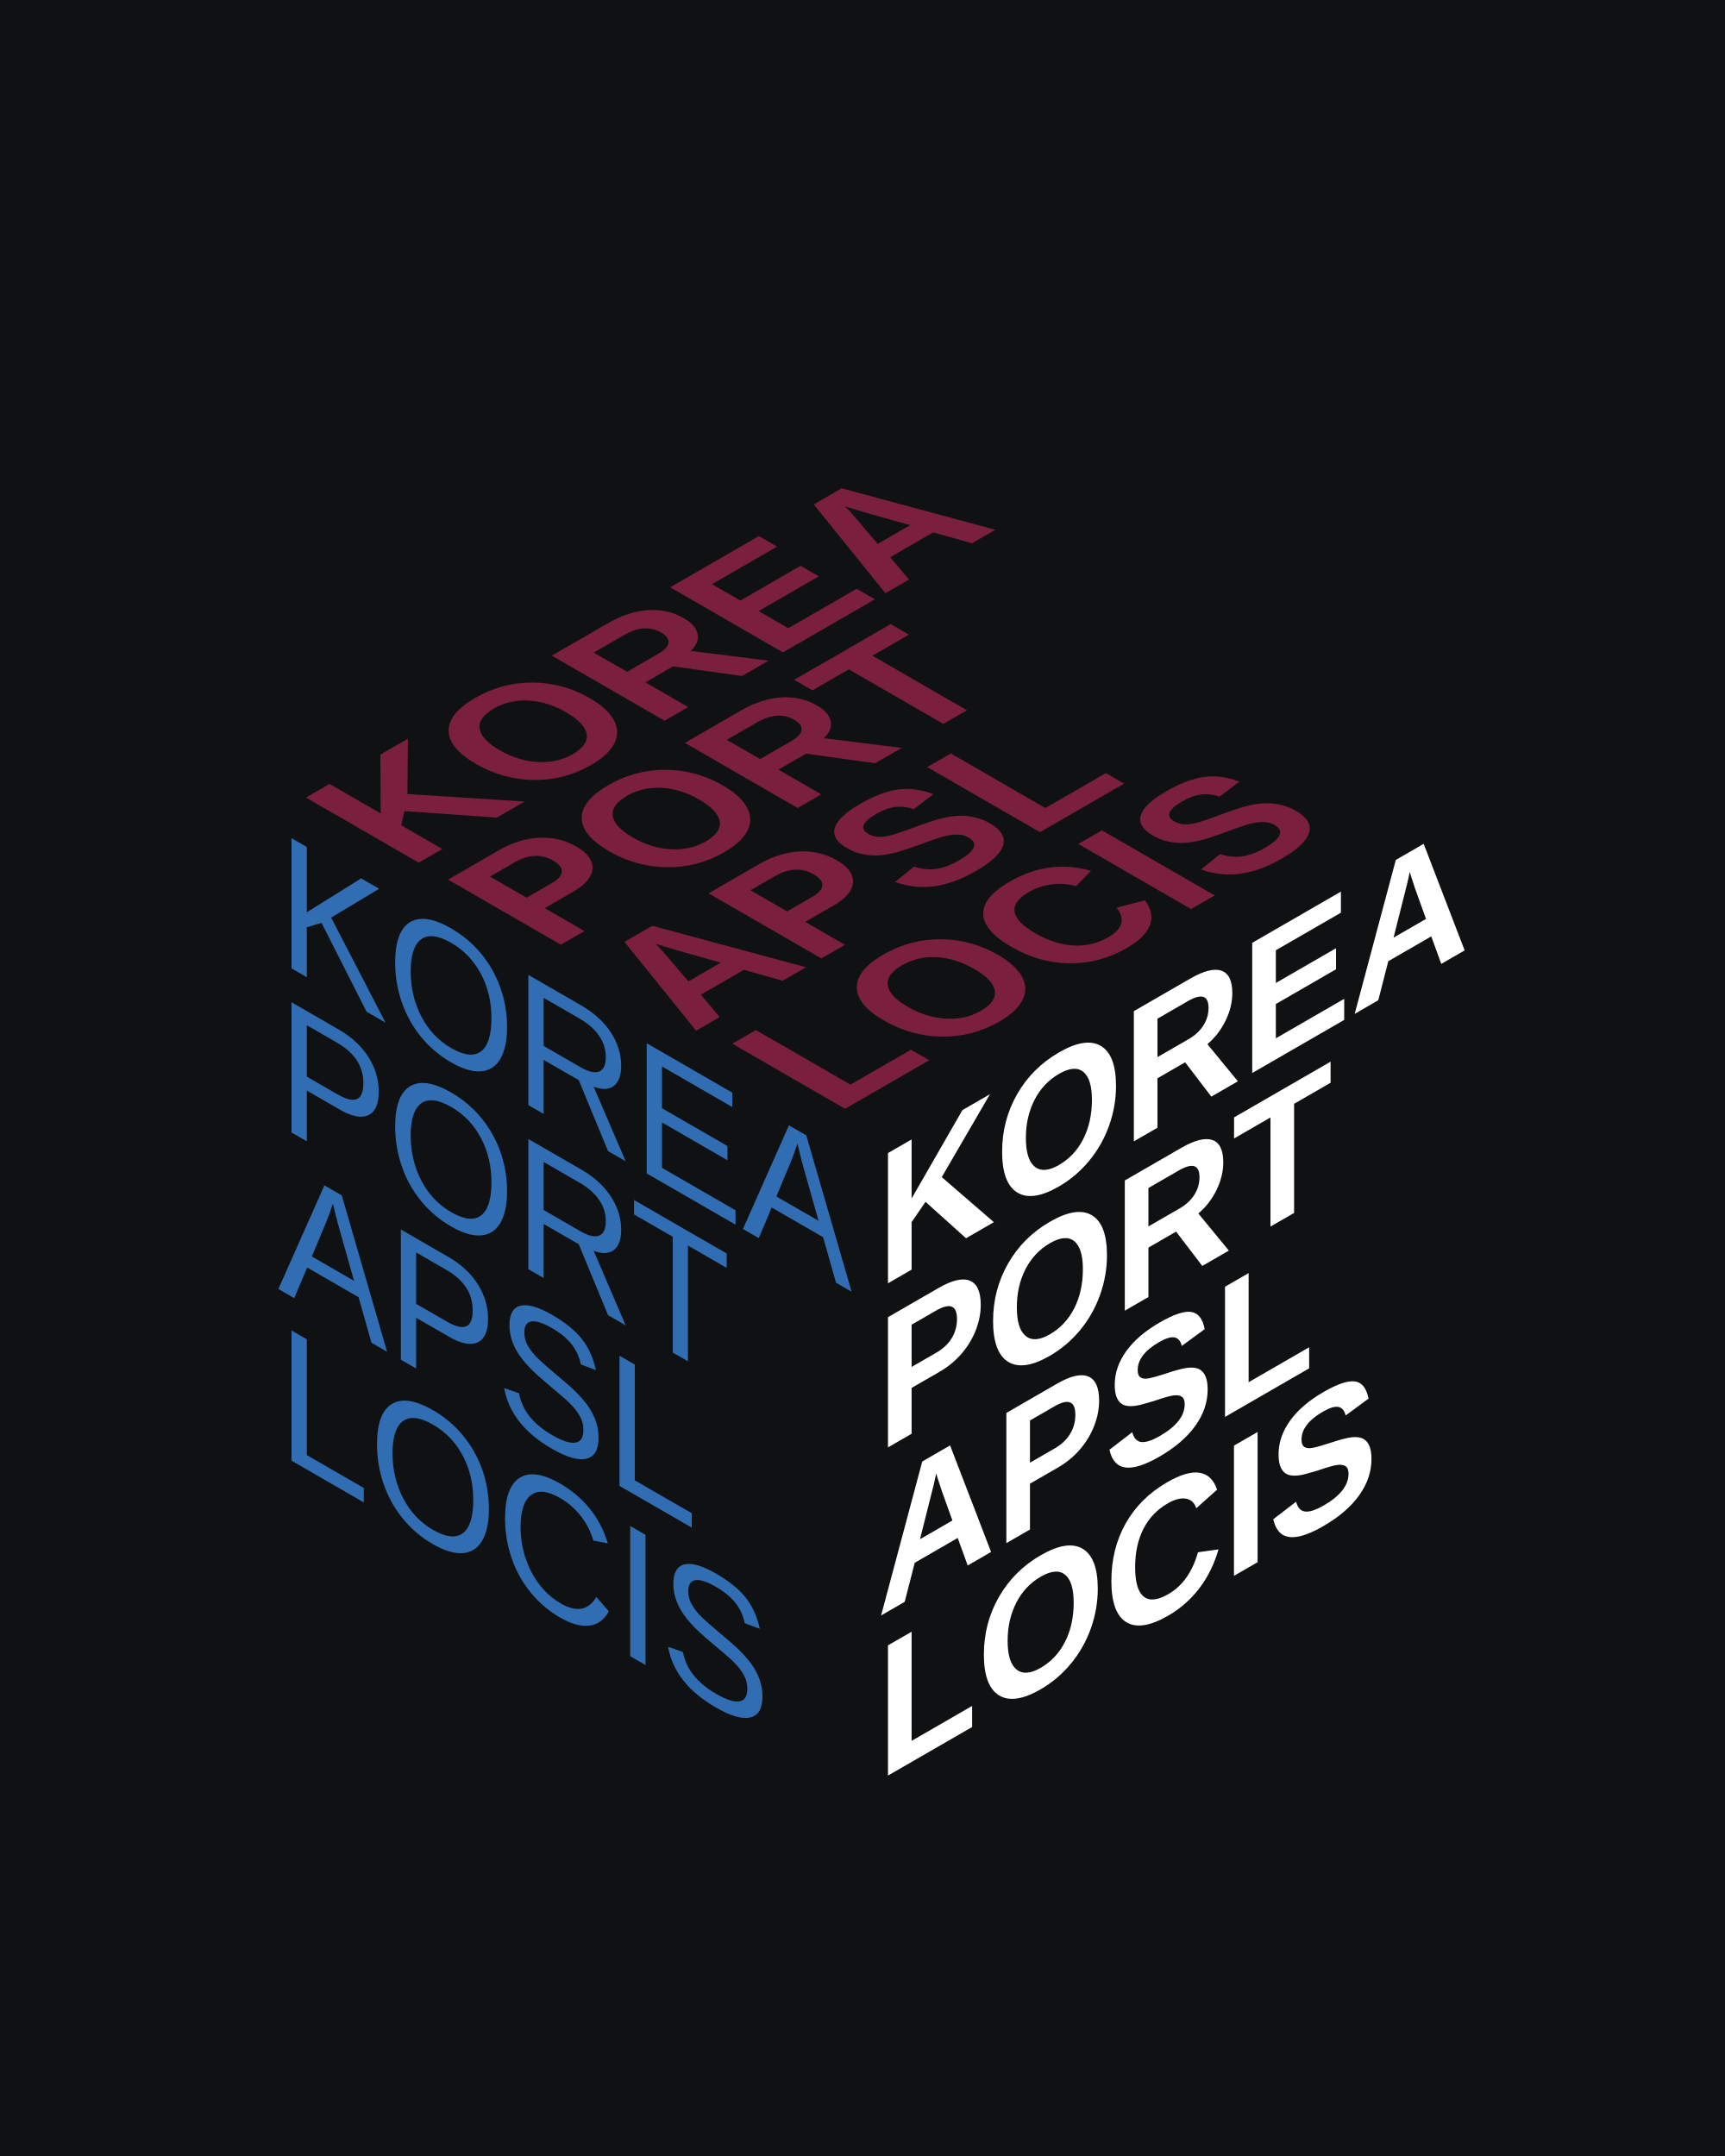
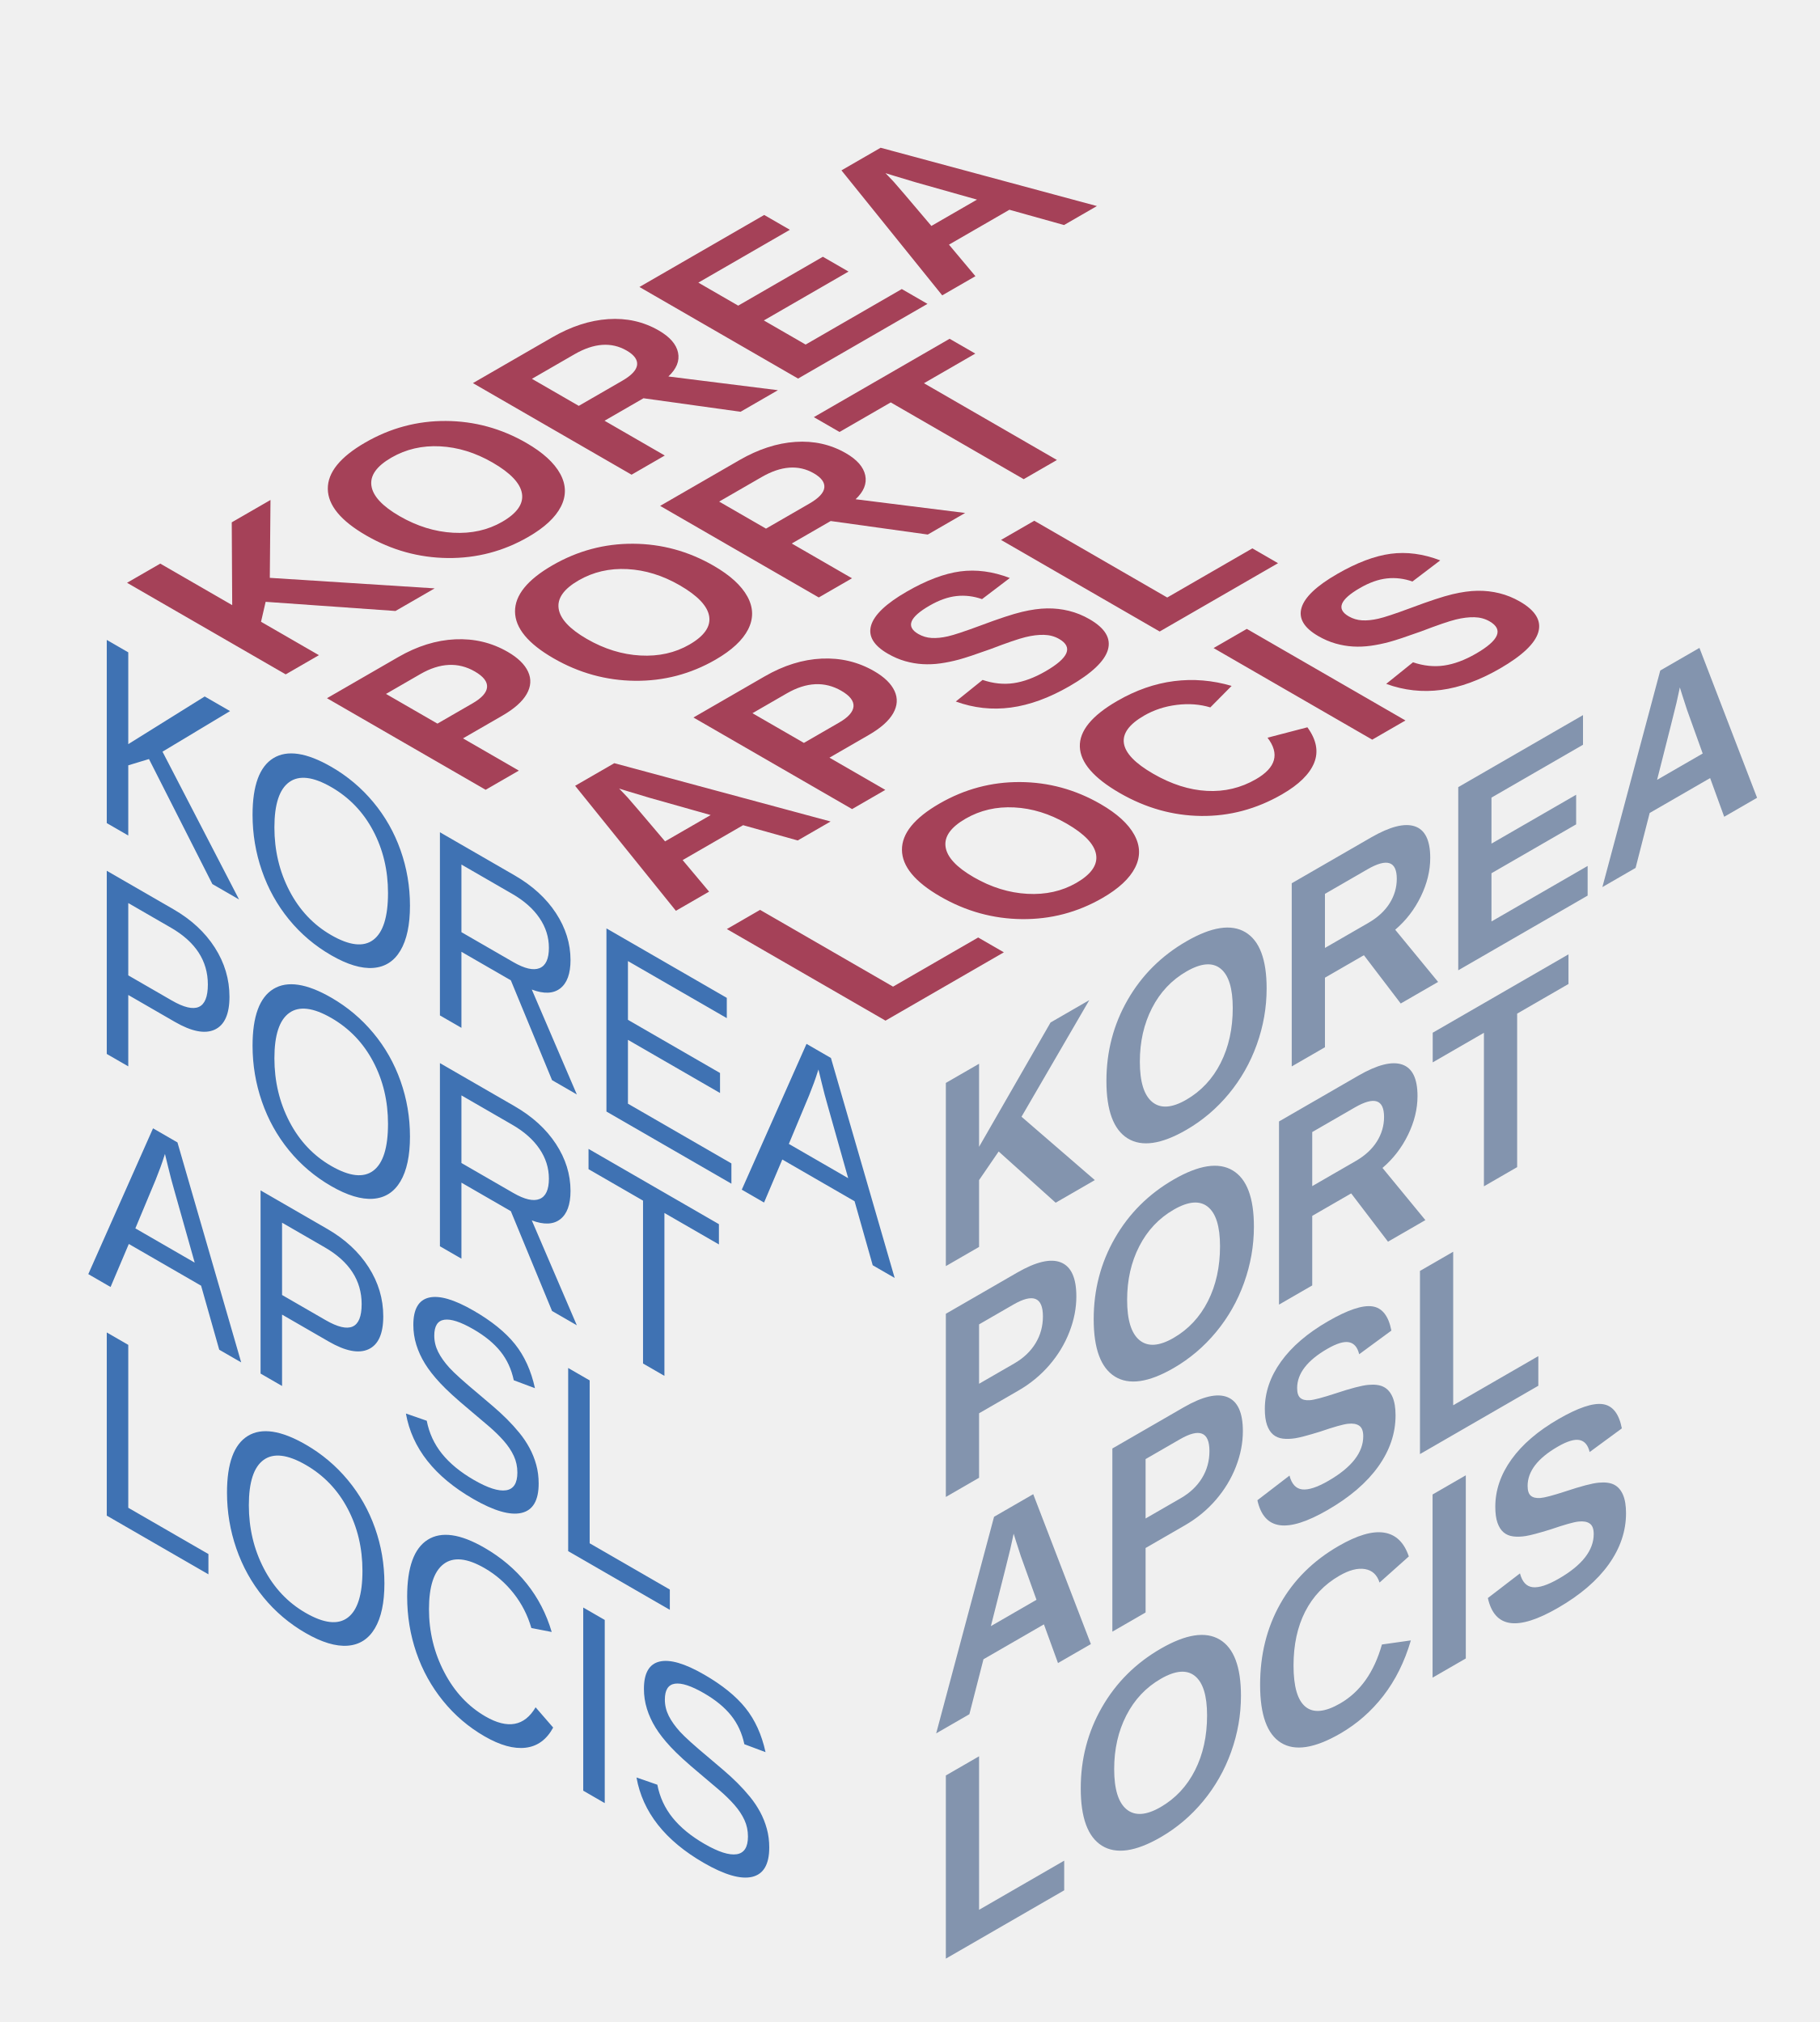
- <svg xmlns="http://www.w3.org/2000/svg" viewBox="0 0 1440 1800" width="1440" height="1800" role="img" aria-labelledby="cube-title">
-   <rect width="1440" height="1800" fill="#101113" />
+ <svg xmlns="http://www.w3.org/2000/svg" viewBox="180 320 1080 1200" width="1080" height="1200" role="img" aria-labelledby="cube-title">
  <g transform="translate(0 15)" font-family="Helvetica Neue, Arial, sans-serif" aria-hidden="true">
-     <g transform="matrix(.8660254 -.5 .8660254 .5 220 655)" fill="#7A1F3D" font-weight="700">
+     <g transform="matrix(.8660254 -.5 .8660254 .5 220 655)" fill="#A54158" font-weight="700">
      <text x="14" y="125" font-size="158" textLength="549.35" lengthAdjust="spacingAndGlyphs">KOREA</text>
      <text x="14" y="262" font-size="158" textLength="549.35" lengthAdjust="spacingAndGlyphs">PORT</text>
      <text x="14" y="399" font-size="158" textLength="549.35" lengthAdjust="spacingAndGlyphs">APSL</text>
      <text x="14" y="536" font-size="158" textLength="549.35" lengthAdjust="spacingAndGlyphs">LOCIS</text>
    </g>
-     <g transform="matrix(.8660254 .5 0 1 220 655)" fill="#316DB2" font-weight="300">
+     <g transform="matrix(.8660254 .5 0 1 220 655)" fill="#3F72B3" font-weight="300">
      <text x="14" y="125" font-size="158" textLength="549.35" lengthAdjust="spacingAndGlyphs">KOREA</text>
      <text x="14" y="262" font-size="158" textLength="549.35" lengthAdjust="spacingAndGlyphs">PORT</text>
      <text x="14" y="399" font-size="158" textLength="549.35" lengthAdjust="spacingAndGlyphs">APSL</text>
      <text x="14" y="536" font-size="158" textLength="549.35" lengthAdjust="spacingAndGlyphs">LOCIS</text>
    </g>
-     <g transform="matrix(.8660254 -.5 0 1 720 943.6751)" fill="#FFFFFF" font-weight="700">
+     <g transform="matrix(.8660254 -.5 0 1 720 943.6751)" fill="#8394AE" font-weight="700">
      <text x="14" y="125" font-size="158" textLength="549.35" lengthAdjust="spacingAndGlyphs">KOREA</text>
      <text x="14" y="262" font-size="158" textLength="549.35" lengthAdjust="spacingAndGlyphs">PORT</text>
      <text x="14" y="399" font-size="158" textLength="549.35" lengthAdjust="spacingAndGlyphs">APSL</text>
      <text x="14" y="536" font-size="158" textLength="549.35" lengthAdjust="spacingAndGlyphs">LOCIS</text>
    </g>
  </g>
</svg>
